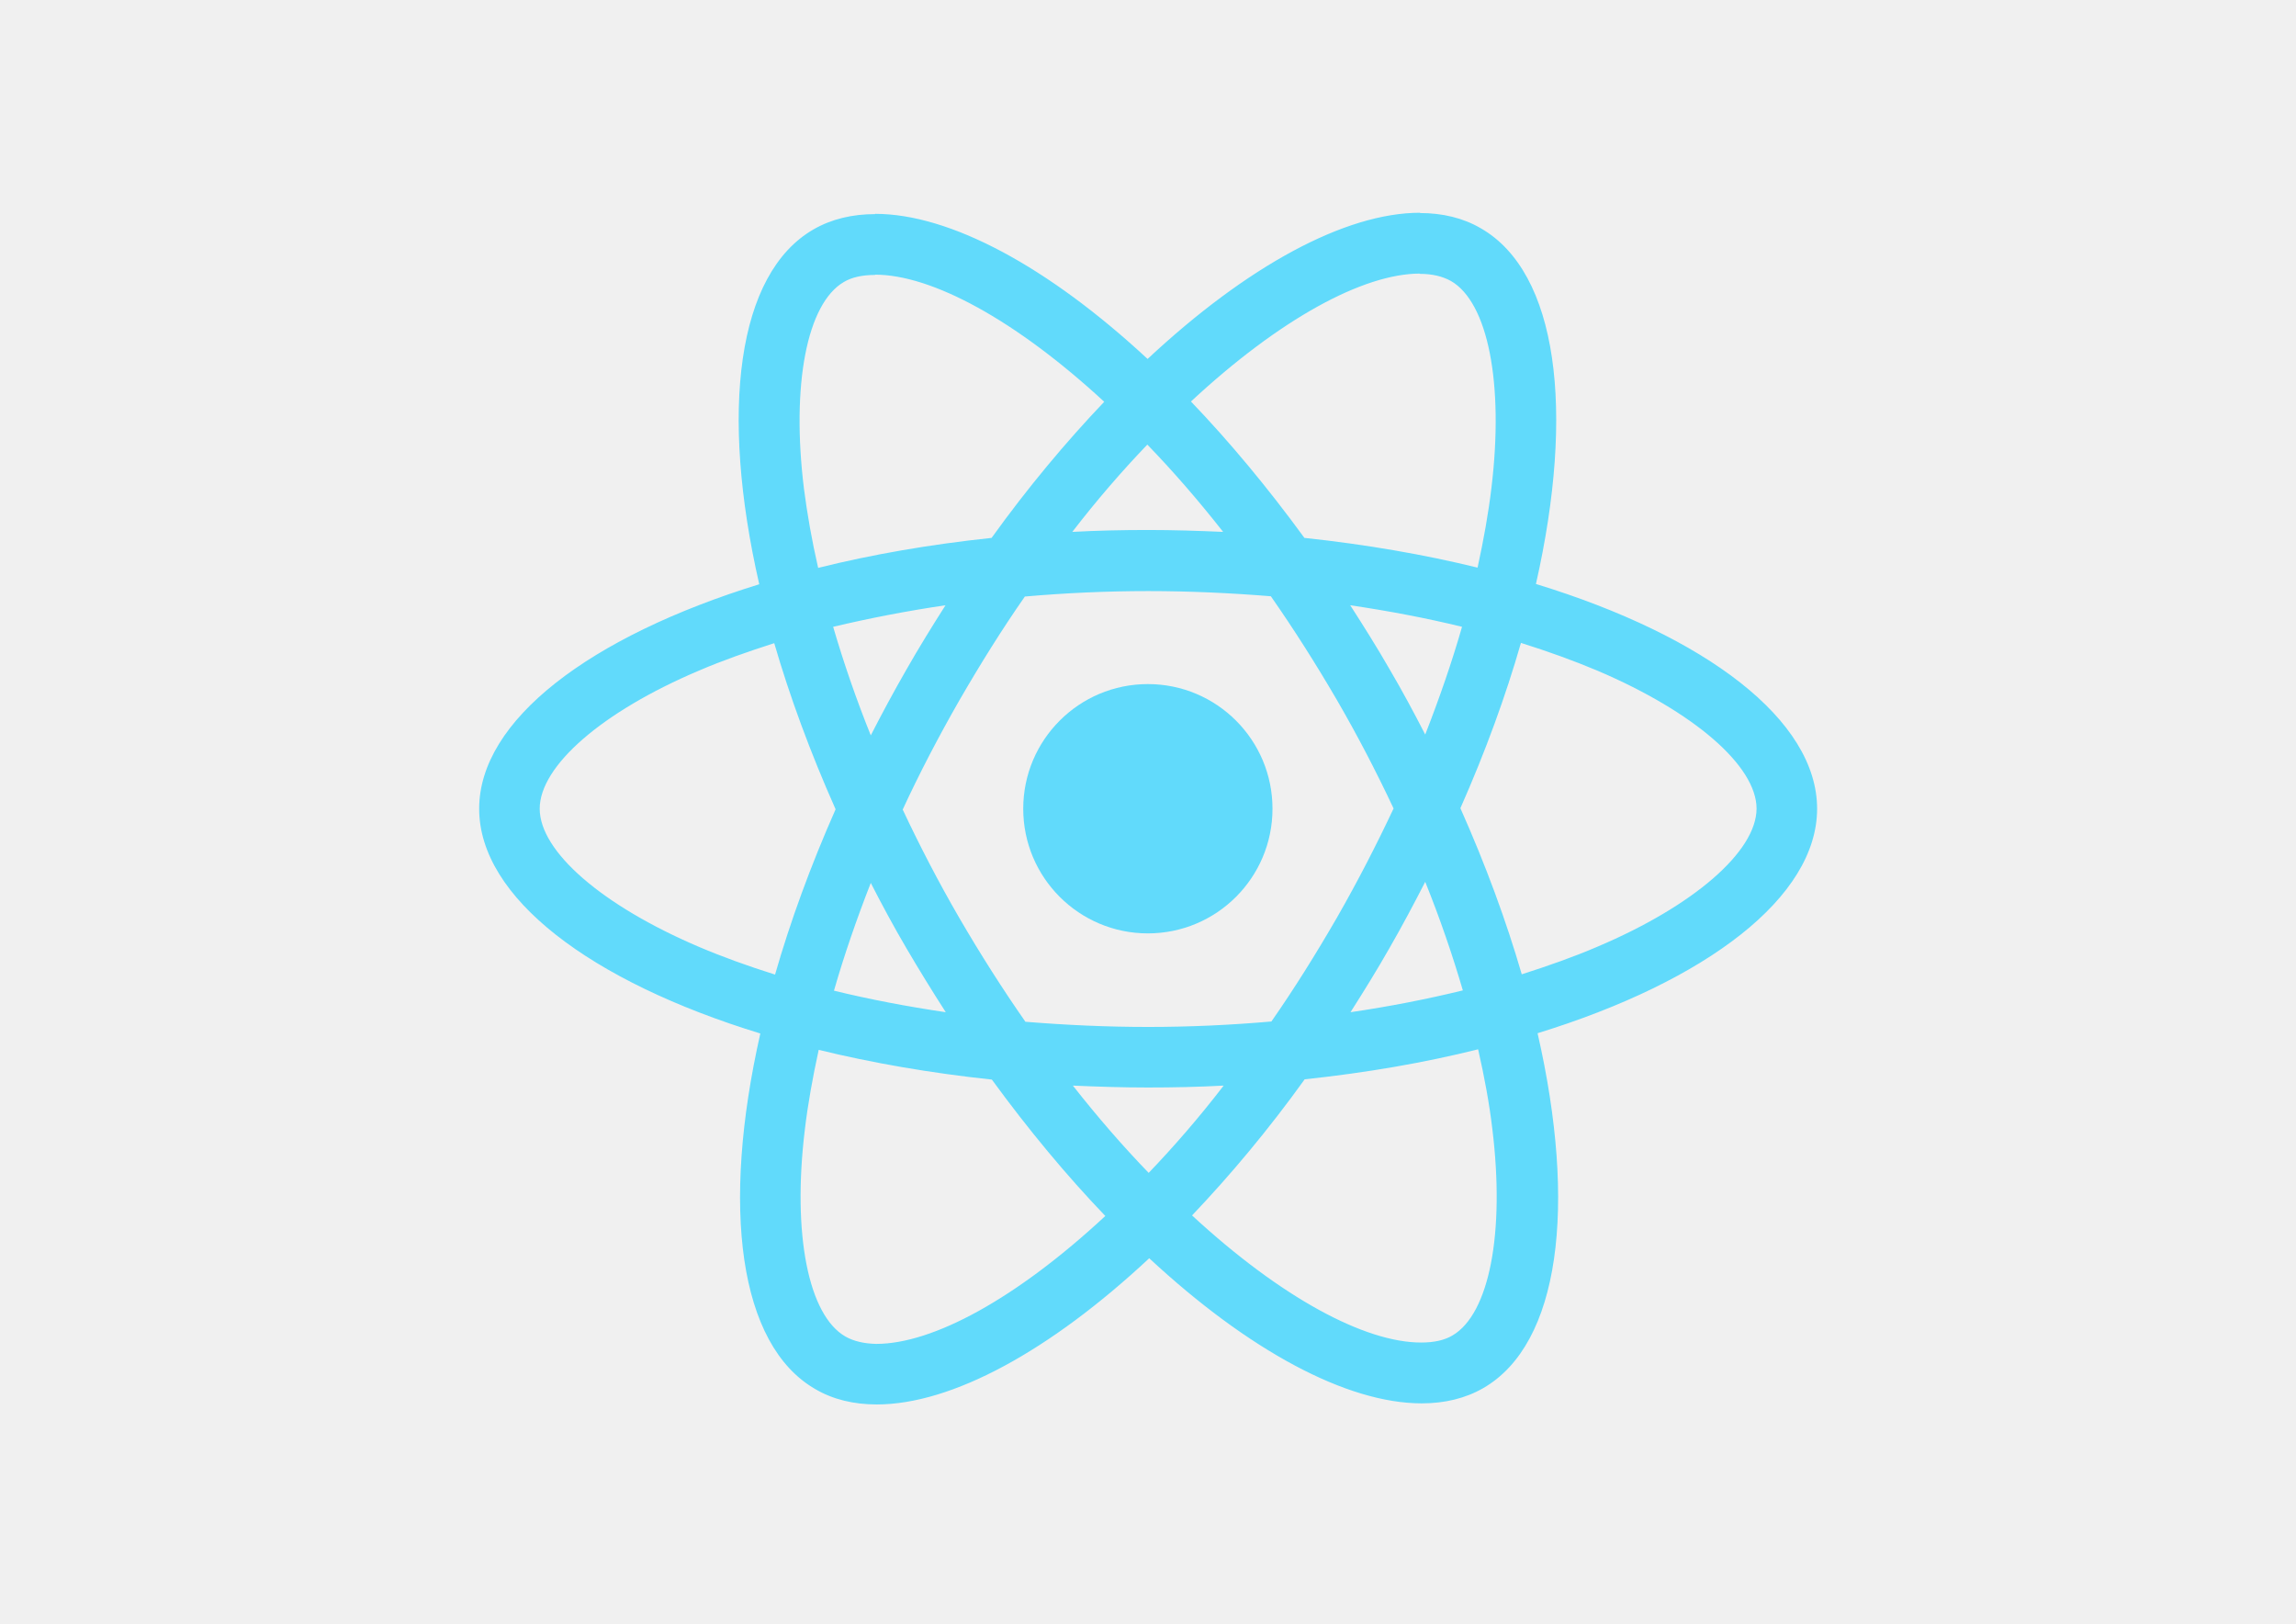
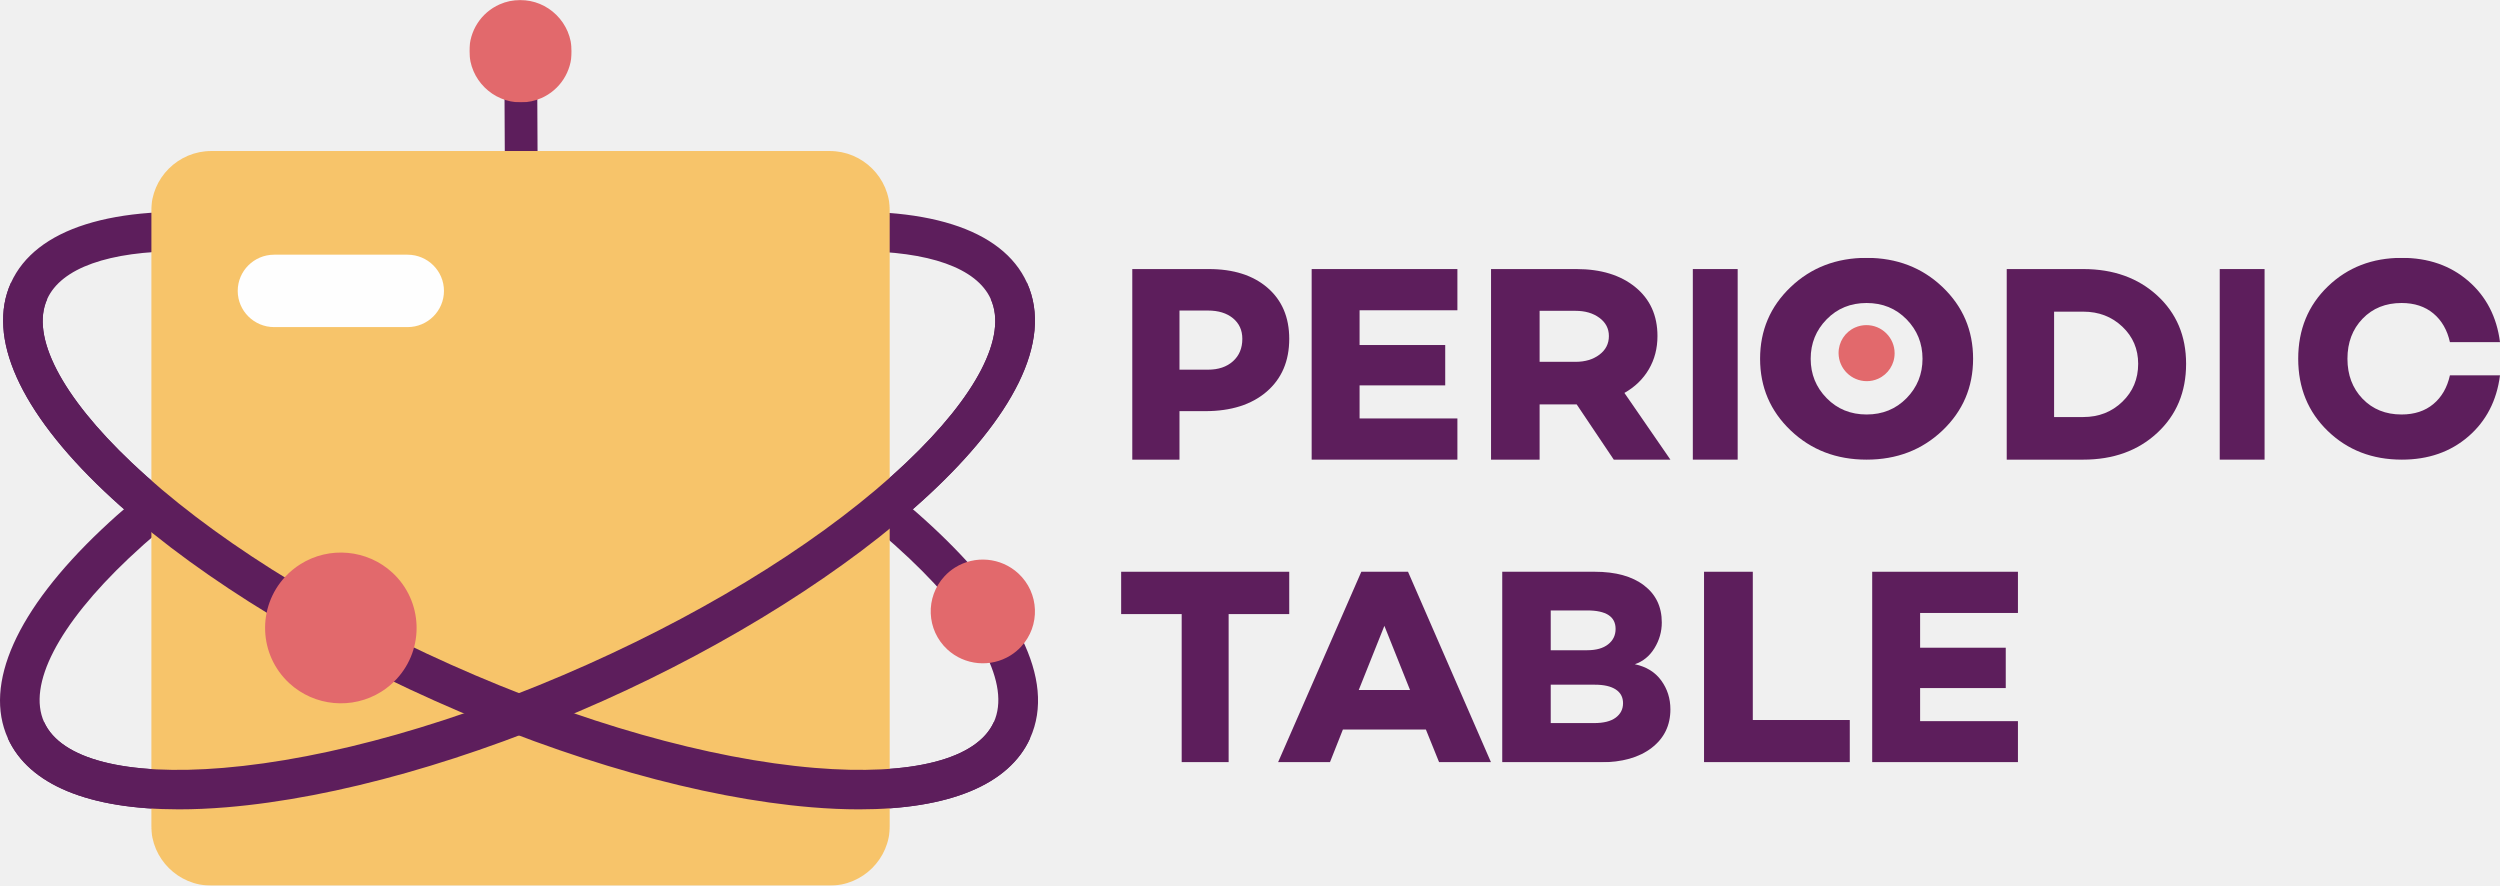
- <svg xmlns="http://www.w3.org/2000/svg" viewBox="0 0 841.9 595.3">
-   <g fill="#61DAFB">
-     <path d="M666.3 296.5c0-32.5-40.7-63.3-103.1-82.4 14.4-63.6 8-114.2-20.2-130.4-6.5-3.8-14.1-5.6-22.4-5.6v22.3c4.6 0 8.3.9 11.4 2.6 13.6 7.8 19.5 37.5 14.9 75.7-1.1 9.4-2.9 19.3-5.1 29.4-19.6-4.8-41-8.5-63.5-10.9-13.5-18.5-27.5-35.3-41.6-50 32.6-30.3 63.2-46.9 84-46.9V78c-27.5 0-63.5 19.6-99.9 53.6-36.4-33.8-72.4-53.2-99.9-53.2v22.3c20.7 0 51.4 16.5 84 46.6-14 14.7-28 31.4-41.3 49.9-22.6 2.4-44 6.1-63.6 11-2.3-10-4-19.7-5.2-29-4.7-38.2 1.1-67.9 14.6-75.8 3-1.8 6.9-2.6 11.5-2.6V78.5c-8.4 0-16 1.8-22.6 5.6-28.1 16.2-34.4 66.7-19.9 130.1-62.2 19.2-102.7 49.9-102.7 82.3 0 32.5 40.7 63.3 103.1 82.4-14.4 63.6-8 114.2 20.2 130.4 6.5 3.8 14.1 5.6 22.5 5.6 27.5 0 63.5-19.6 99.9-53.6 36.4 33.8 72.4 53.2 99.9 53.2 8.4 0 16-1.8 22.6-5.6 28.1-16.2 34.4-66.7 19.9-130.1 62-19.1 102.5-49.9 102.5-82.3zm-130.2-66.7c-3.7 12.9-8.3 26.2-13.5 39.5-4.1-8-8.4-16-13.1-24-4.6-8-9.5-15.8-14.4-23.4 14.2 2.1 27.9 4.7 41 7.9zm-45.8 106.5c-7.8 13.5-15.8 26.3-24.1 38.2-14.9 1.3-30 2-45.2 2-15.1 0-30.2-.7-45-1.9-8.3-11.9-16.4-24.6-24.2-38-7.6-13.1-14.5-26.4-20.8-39.8 6.2-13.4 13.2-26.8 20.7-39.9 7.8-13.5 15.8-26.3 24.1-38.2 14.9-1.3 30-2 45.2-2 15.1 0 30.2.7 45 1.9 8.3 11.9 16.4 24.6 24.2 38 7.6 13.1 14.5 26.4 20.8 39.8-6.3 13.4-13.2 26.8-20.7 39.9zm32.3-13c5.4 13.4 10 26.8 13.8 39.8-13.1 3.2-26.9 5.9-41.2 8 4.9-7.7 9.8-15.6 14.4-23.7 4.6-8 8.9-16.1 13-24.1zM421.2 430c-9.3-9.6-18.6-20.3-27.8-32 9 .4 18.2.7 27.5.7 9.4 0 18.7-.2 27.8-.7-9 11.7-18.3 22.4-27.5 32zm-74.4-58.9c-14.2-2.1-27.9-4.7-41-7.9 3.7-12.9 8.3-26.2 13.5-39.5 4.1 8 8.4 16 13.1 24 4.7 8 9.5 15.8 14.4 23.4zM420.7 163c9.3 9.6 18.6 20.3 27.8 32-9-.4-18.2-.7-27.5-.7-9.4 0-18.7.2-27.8.7 9-11.7 18.3-22.4 27.5-32zm-74 58.9c-4.9 7.7-9.8 15.6-14.4 23.7-4.6 8-8.9 16-13 24-5.4-13.4-10-26.8-13.8-39.8 13.1-3.1 26.9-5.8 41.2-7.9zm-90.5 125.2c-35.4-15.1-58.3-34.9-58.3-50.6 0-15.7 22.9-35.6 58.3-50.6 8.6-3.7 18-7 27.7-10.1 5.7 19.6 13.2 40 22.5 60.9-9.2 20.8-16.6 41.1-22.2 60.6-9.9-3.1-19.3-6.5-28-10.2zM310 490c-13.6-7.8-19.5-37.5-14.9-75.7 1.1-9.4 2.9-19.3 5.1-29.4 19.6 4.8 41 8.5 63.5 10.9 13.5 18.5 27.5 35.3 41.6 50-32.6 30.3-63.2 46.9-84 46.9-4.5-.1-8.3-1-11.3-2.7zm237.2-76.2c4.7 38.2-1.1 67.9-14.6 75.8-3 1.8-6.9 2.6-11.5 2.6-20.7 0-51.4-16.5-84-46.6 14-14.7 28-31.4 41.3-49.9 22.6-2.4 44-6.1 63.6-11 2.3 10.1 4.1 19.8 5.2 29.1zm38.5-66.7c-8.6 3.7-18 7-27.7 10.1-5.7-19.6-13.2-40-22.5-60.9 9.2-20.8 16.6-41.1 22.2-60.6 9.9 3.1 19.3 6.5 28.1 10.2 35.4 15.1 58.3 34.9 58.3 50.6-.1 15.7-23 35.6-58.4 50.6zM320.8 78.4z" />
-     <circle cx="420.9" cy="296.5" r="45.7" />
-     <path d="M520.5 78.1z" />
+ <svg xmlns="http://www.w3.org/2000/svg" xmlns:xlink="http://www.w3.org/1999/xlink" width="223px" height="79px" viewBox="0 0 223 79" version="1.1">
+   <defs>
+     <polygon id="path-1" points="0.276 1.136 92.594 1.136 92.594 54.444 0.276 54.444" />
+     <polygon id="path-3" points="0.922 0.72 66.805 0.72 66.805 66.25 0.922 66.25" />
+     <polygon id="path-5" points="0.395 0.005 9.521 0.005 9.521 9.134 0.395 9.134" />
+     <polygon id="path-7" points="0 45 123 45 123 0 0 0" />
+   </defs>
+   <g id="Page-1" stroke="none" stroke-width="1" fill="none" fill-rule="evenodd">
+     <g id="Desktop-Light-mode" transform="translate(-631, -53)">
+       <g id="logo" transform="translate(631, 53)">
+         <g id="Group-24">
+           <polygon id="Fill-1" fill="#5D1E5C" points="48 23.997 45.077 24 45 8.004 47.923 8" />
+           <g id="Group-23">
+             <path d="M76.457,22.406 C75.184,22.406 73.829,22.465 72.395,22.585 C62.999,23.369 51.474,26.637 39.943,31.791 C28.412,36.945 18.302,43.345 11.474,49.811 C5.182,55.77 2.435,61.091 3.934,64.41 C5.432,67.729 11.258,69.218 19.915,68.496 C29.31,67.713 40.834,64.441 52.366,59.289 C63.897,54.135 74.007,47.735 80.835,41.269 C87.127,35.31 89.875,29.989 88.375,26.671 C87.124,23.901 82.861,22.406 76.457,22.406 M15.955,72.194 C7.925,72.195 2.573,69.998 0.702,65.855 C-1.483,61.019 1.474,54.415 9.029,47.259 C16.14,40.525 26.603,33.89 38.491,28.576 C50.378,23.264 62.313,19.887 72.098,19.073 C82.489,18.206 89.423,20.39 91.608,25.226 C96.405,35.844 76.161,52.517 53.818,62.504 C41.93,67.816 29.996,71.192 20.211,72.009 C18.72,72.132 17.3,72.194 15.955,72.194" id="Fill-2" fill="#5D1E5C" />
+             <g id="Group-6" transform="translate(0, 17.75)">
+               <mask id="mask-2" fill="white">
+                 <use xlink:href="#path-1" />
+               </mask>
+               <g id="Clip-5" />
+               <path d="M16.129,4.656 C9.722,4.656 5.461,6.151 4.211,8.921 C2.71,12.239 5.459,17.56 11.75,23.519 C18.577,29.985 28.687,36.385 40.219,41.539 C51.75,46.691 63.276,49.962 72.67,50.746 C81.323,51.468 87.152,49.979 88.651,46.66 C90.15,43.341 87.403,38.02 81.112,32.061 C74.283,25.595 64.173,19.195 52.643,14.041 C41.111,8.887 29.585,5.619 20.191,4.835 C18.758,4.715 17.399,4.656 16.129,4.656 M76.63,54.444 C75.284,54.444 73.865,54.383 72.375,54.259 C62.59,53.443 50.654,50.066 38.768,44.754 C26.879,39.441 16.417,32.806 9.305,26.071 C1.75,18.915 -1.207,12.311 0.977,7.476 C3.163,2.64 10.091,0.453 20.487,1.323 C30.271,2.138 42.206,5.514 54.094,10.826 C76.437,20.812 96.681,37.486 91.883,48.105 C90.012,52.246 84.66,54.444 76.63,54.444" id="Fill-4" fill="#5D1E5C" mask="url(#mask-2)" />
+             </g>
+             <path d="M90.15,58.456 C88.37,59.572 86.05,59.357 84.507,57.935 C82.626,56.2 82.512,53.267 84.257,51.396 C84.532,51.099 84.846,50.839 85.189,50.624 C86.968,49.509 89.286,49.724 90.831,51.146 C92.712,52.881 92.824,55.814 91.081,57.685 C90.805,57.982 90.49,58.242 90.15,58.456" id="Fill-7" fill="#E2696C" />
+             <g id="Group-11" transform="translate(12.56757, 12.75)">
+               <mask id="mask-4" fill="white">
+                 <use xlink:href="#path-3" />
+               </mask>
+               <g id="Clip-10" />
+               <path d="M6.289,0.72 C3.331,0.72 0.922,3.116 0.922,6.06 L0.922,60.91 C0.922,63.854 3.331,66.25 6.289,66.25 L61.436,66.25 C64.395,66.25 66.805,63.854 66.805,60.91 L66.805,6.06 C66.805,3.116 64.395,0.72 61.436,0.72 L6.289,0.72 Z" id="Fill-9" fill="#F7C46A" mask="url(#mask-4)" />
+             </g>
+             <path d="M88.651,64.409 C87.152,67.73 81.323,69.217 72.67,68.496 C63.276,67.712 51.75,64.442 40.22,59.288 C28.688,54.135 18.577,47.736 11.75,41.268 C5.459,35.311 2.71,29.989 4.211,26.671 L0.977,25.226 C-1.207,30.061 1.75,36.666 9.305,43.821 C16.417,50.556 26.879,57.191 38.768,62.503 C50.654,67.817 62.59,71.192 72.375,72.008 C73.866,72.133 75.286,72.195 76.63,72.195 C84.66,72.195 90.012,69.997 91.884,65.855 L88.651,64.409 Z" id="Fill-12" fill="#5D1E5C" />
+             <path d="M36.356,29.177 L24.451,29.177 C22.662,29.177 21.205,27.729 21.205,25.949 C21.205,24.168 22.662,22.719 24.451,22.719 L36.356,22.719 C38.146,22.719 39.602,24.168 39.602,25.949 C39.602,27.729 38.146,29.177 36.356,29.177" id="Fill-14" fill="#FEFEFE" />
+             <path d="M34.009,61.703 C31.423,63.324 28.052,63.013 25.809,60.946 C23.074,58.424 22.911,54.162 25.445,51.442 C25.847,51.011 26.302,50.633 26.801,50.322 C29.383,48.701 32.756,49.012 35,51.079 C37.733,53.601 37.896,57.863 35.363,60.583 C34.962,61.014 34.506,61.391 34.009,61.703" id="Fill-16" fill="#E2696C" />
+             <path d="M15.956,72.194 C7.924,72.194 2.574,69.998 0.701,65.855 L3.935,64.41 C5.433,67.729 11.258,69.22 19.914,68.496 C29.31,67.713 40.834,64.441 52.366,59.289 C63.896,54.135 74.007,47.736 80.836,41.269 C87.127,35.31 89.874,29.989 88.375,26.671 L91.607,25.226 C96.406,35.844 76.161,52.518 53.818,62.504 C41.93,67.816 29.996,71.193 20.211,72.009 C18.719,72.133 17.299,72.194 15.956,72.194" id="Fill-18" fill="#5D1E5C" />
+             <g id="Group-22" transform="translate(41.47297, 0)">
+               <mask id="mask-6" fill="white">
+                 <use xlink:href="#path-5" />
+               </mask>
+               <g id="Clip-21" />
+               <path d="M6.821,8.747 C6.244,9.002 5.628,9.132 4.991,9.134 C2.474,9.136 0.411,7.091 0.395,4.575 C0.381,2.764 1.441,1.121 3.093,0.391 C3.67,0.135 4.286,0.005 4.923,0.005 C6.144,0.004 7.292,0.477 8.161,1.337 C9.029,2.199 9.513,3.345 9.52,4.564 C9.534,6.375 8.475,8.017 6.821,8.747" id="Fill-20" fill="#E2696C" mask="url(#mask-6)" />
+             </g>
+           </g>
+         </g>
+         <g id="Group-19" transform="translate(100, 23)">
+           <path d="M9.981,9.225 C10.538,8.725 10.816,8.057 10.816,7.224 C10.816,6.458 10.538,5.846 9.981,5.387 C9.424,4.929 8.681,4.7 7.751,4.7 L5.21,4.7 L5.21,9.975 L7.751,9.975 C8.681,9.975 9.424,9.725 9.981,9.225 M13.07,2.675 C14.357,3.791 15,5.309 15,7.224 C15,9.208 14.328,10.779 12.983,11.938 C11.636,13.096 9.811,13.674 7.502,13.674 L5.21,13.674 L5.21,18 L1,18 L1,1 L7.827,1 C10.034,1 11.782,1.559 13.07,2.675" id="Fill-1" fill="#5D1E5C" />
+           <polygon id="Fill-3" fill="#5D1E5C" points="21.274 4.676 21.274 7.776 28.913 7.776 28.913 11.376 21.274 11.376 21.274 14.326 30 14.326 30 18 17 18 17 1 30 1 30 4.676" />
+           <path d="M37.333,9.275 L40.539,9.275 C41.394,9.275 42.104,9.063 42.667,8.638 C43.232,8.212 43.513,7.658 43.513,6.975 C43.513,6.308 43.232,5.766 42.667,5.35 C42.104,4.933 41.394,4.726 40.539,4.726 L37.333,4.726 L37.333,9.275 Z M43.949,18 L40.642,13.075 L40.615,13.075 L37.333,13.075 L37.333,18 L33,18 L33,1 L40.615,1 C42.804,1 44.555,1.538 45.872,2.613 C47.188,3.688 47.846,5.142 47.846,6.975 C47.846,8.074 47.59,9.063 47.077,9.937 C46.565,10.812 45.838,11.516 44.898,12.049 L49,18 L43.949,18 Z" id="Fill-5" fill="#5D1E5C" />
+           <mask id="mask-8" fill="white">
+             <use xlink:href="#path-7" />
+           </mask>
+           <g id="Clip-8" />
+           <polygon id="Fill-7" fill="#5D1E5C" mask="url(#mask-8)" points="51 18 55 18 55 1 51 1" />
+           <path d="M70.064,12.518 C71.013,11.55 71.488,10.377 71.488,9 C71.488,7.623 71.013,6.451 70.064,5.482 C69.113,4.512 67.926,4.028 66.501,4.028 C65.076,4.028 63.888,4.512 62.939,5.482 C61.989,6.451 61.513,7.623 61.513,9 C61.513,10.377 61.989,11.55 62.939,12.518 C63.888,13.488 65.076,13.972 66.501,13.972 C67.926,13.972 69.113,13.488 70.064,12.518 M73.269,2.6 C75.09,4.335 76,6.468 76,9 C76,11.533 75.09,13.665 73.269,15.4 C71.448,17.133 69.192,18 66.501,18 C63.809,18 61.553,17.133 59.732,15.4 C57.91,13.665 57,11.533 57,9 C57,6.468 57.91,4.335 59.732,2.6 C61.553,0.867 63.809,0 66.501,0 C69.192,0 71.448,0.867 73.269,2.6" id="Fill-9" fill="#5D1E5C" mask="url(#mask-8)" />
+           <path d="M89.312,12.837 C90.254,11.93 90.725,10.8 90.725,9.451 C90.725,8.133 90.254,7.029 89.312,6.137 C88.372,5.245 87.208,4.8 85.826,4.8 L83.225,4.8 L83.225,14.2 L85.826,14.2 C87.208,14.2 88.372,13.746 89.312,12.837 M92.426,3.362 C94.142,4.937 95,6.967 95,9.451 C95,11.967 94.142,14.021 92.426,15.613 C90.709,17.205 88.509,18 85.826,18 L79,18 L79,1 L85.826,1 C88.509,1 90.709,1.787 92.426,3.362" id="Fill-10" fill="#5D1E5C" mask="url(#mask-8)" />
+           <polygon id="Fill-11" fill="#5D1E5C" mask="url(#mask-8)" points="98 18 102 18 102 1 98 1" />
+           <path d="M117.056,13.041 C117.801,12.42 118.292,11.565 118.533,10.478 L123,10.478 C122.711,12.739 121.768,14.558 120.176,15.935 C118.584,17.311 116.607,18 114.245,18 C111.607,18 109.408,17.15 107.645,15.451 C105.882,13.75 105,11.6 105,9 C105,6.4 105.882,4.249 107.645,2.549 C109.408,0.85 111.607,0 114.245,0 C116.607,0 118.584,0.688 120.176,2.065 C121.768,3.441 122.711,5.26 123,7.521 L118.533,7.521 C118.292,6.433 117.801,5.579 117.056,4.959 C116.311,4.338 115.365,4.028 114.219,4.028 C112.799,4.028 111.639,4.495 110.739,5.431 C109.841,6.365 109.392,7.554 109.392,9 C109.392,10.444 109.841,11.634 110.739,12.569 C111.639,13.504 112.799,13.972 114.219,13.972 C115.365,13.972 116.311,13.662 117.056,13.041" id="Fill-12" fill="#5D1E5C" mask="url(#mask-8)" />
+           <polygon id="Fill-13" fill="#5D1E5C" mask="url(#mask-8)" points="15 31.776 9.594 31.776 9.594 45 5.406 45 5.406 31.776 0 31.776 0 28 15 28" />
+           <path d="M25.776,38.55 L23.487,32.825 L21.199,38.55 L25.776,38.55 Z M27.19,42.076 L19.785,42.076 L18.628,45 L14,45 L21.43,28 L25.595,28 L33,45 L28.372,45 L27.19,42.076 Z" id="Fill-14" fill="#5D1E5C" mask="url(#mask-8)" />
+           <path d="M44.123,41.012 C44.559,40.687 44.775,40.258 44.775,39.725 C44.775,39.191 44.559,38.784 44.123,38.499 C43.689,38.216 43.07,38.075 42.268,38.075 L38.325,38.075 L38.325,41.499 L42.191,41.499 C43.045,41.499 43.689,41.338 44.123,41.012 L44.123,41.012 Z M38.325,31.451 L38.325,35.001 L41.576,35.001 C42.379,35.001 43.003,34.825 43.445,34.475 C43.89,34.125 44.111,33.667 44.111,33.1 C44.111,32 43.265,31.451 41.576,31.451 L38.325,31.451 Z M48.181,37.7 C48.728,38.449 49,39.308 49,40.275 C49,41.708 48.442,42.854 47.324,43.712 C46.206,44.571 44.683,45 42.754,45 L34,45 L34,28 L42.242,28 C44.12,28 45.587,28.405 46.645,29.214 C47.703,30.021 48.232,31.125 48.232,32.526 C48.232,33.342 48.014,34.104 47.58,34.813 C47.145,35.522 46.559,36 45.826,36.25 C46.85,36.467 47.636,36.95 48.181,37.7 L48.181,37.7 Z" id="Fill-15" fill="#5D1E5C" mask="url(#mask-8)" />
+           <polygon id="Fill-16" fill="#5D1E5C" mask="url(#mask-8)" points="65 41.225 65 45 52 45 52 28 56.35 28 56.35 41.225" />
+           <polygon id="Fill-17" fill="#5D1E5C" mask="url(#mask-8)" points="71.274 31.676 71.274 34.776 78.913 34.776 78.913 38.376 71.274 38.376 71.274 41.326 80 41.326 80 45 67 45 67 28 80 28 80 31.676" />
+           <path d="M67.521,10.788 C67.205,10.928 66.867,11 66.519,11 C65.138,11.001 64.009,9.881 64,8.503 C63.994,7.51 64.572,6.612 65.479,6.212 C65.795,6.072 66.133,6 66.481,6 C67.15,5.999 67.779,6.259 68.255,6.729 C68.73,7.201 68.996,7.829 69,8.496 C69.008,9.488 68.427,10.388 67.521,10.788" id="Fill-18" fill="#E2696C" mask="url(#mask-8)" />
+         </g>
+       </g>
+     </g>
  </g>
</svg>
